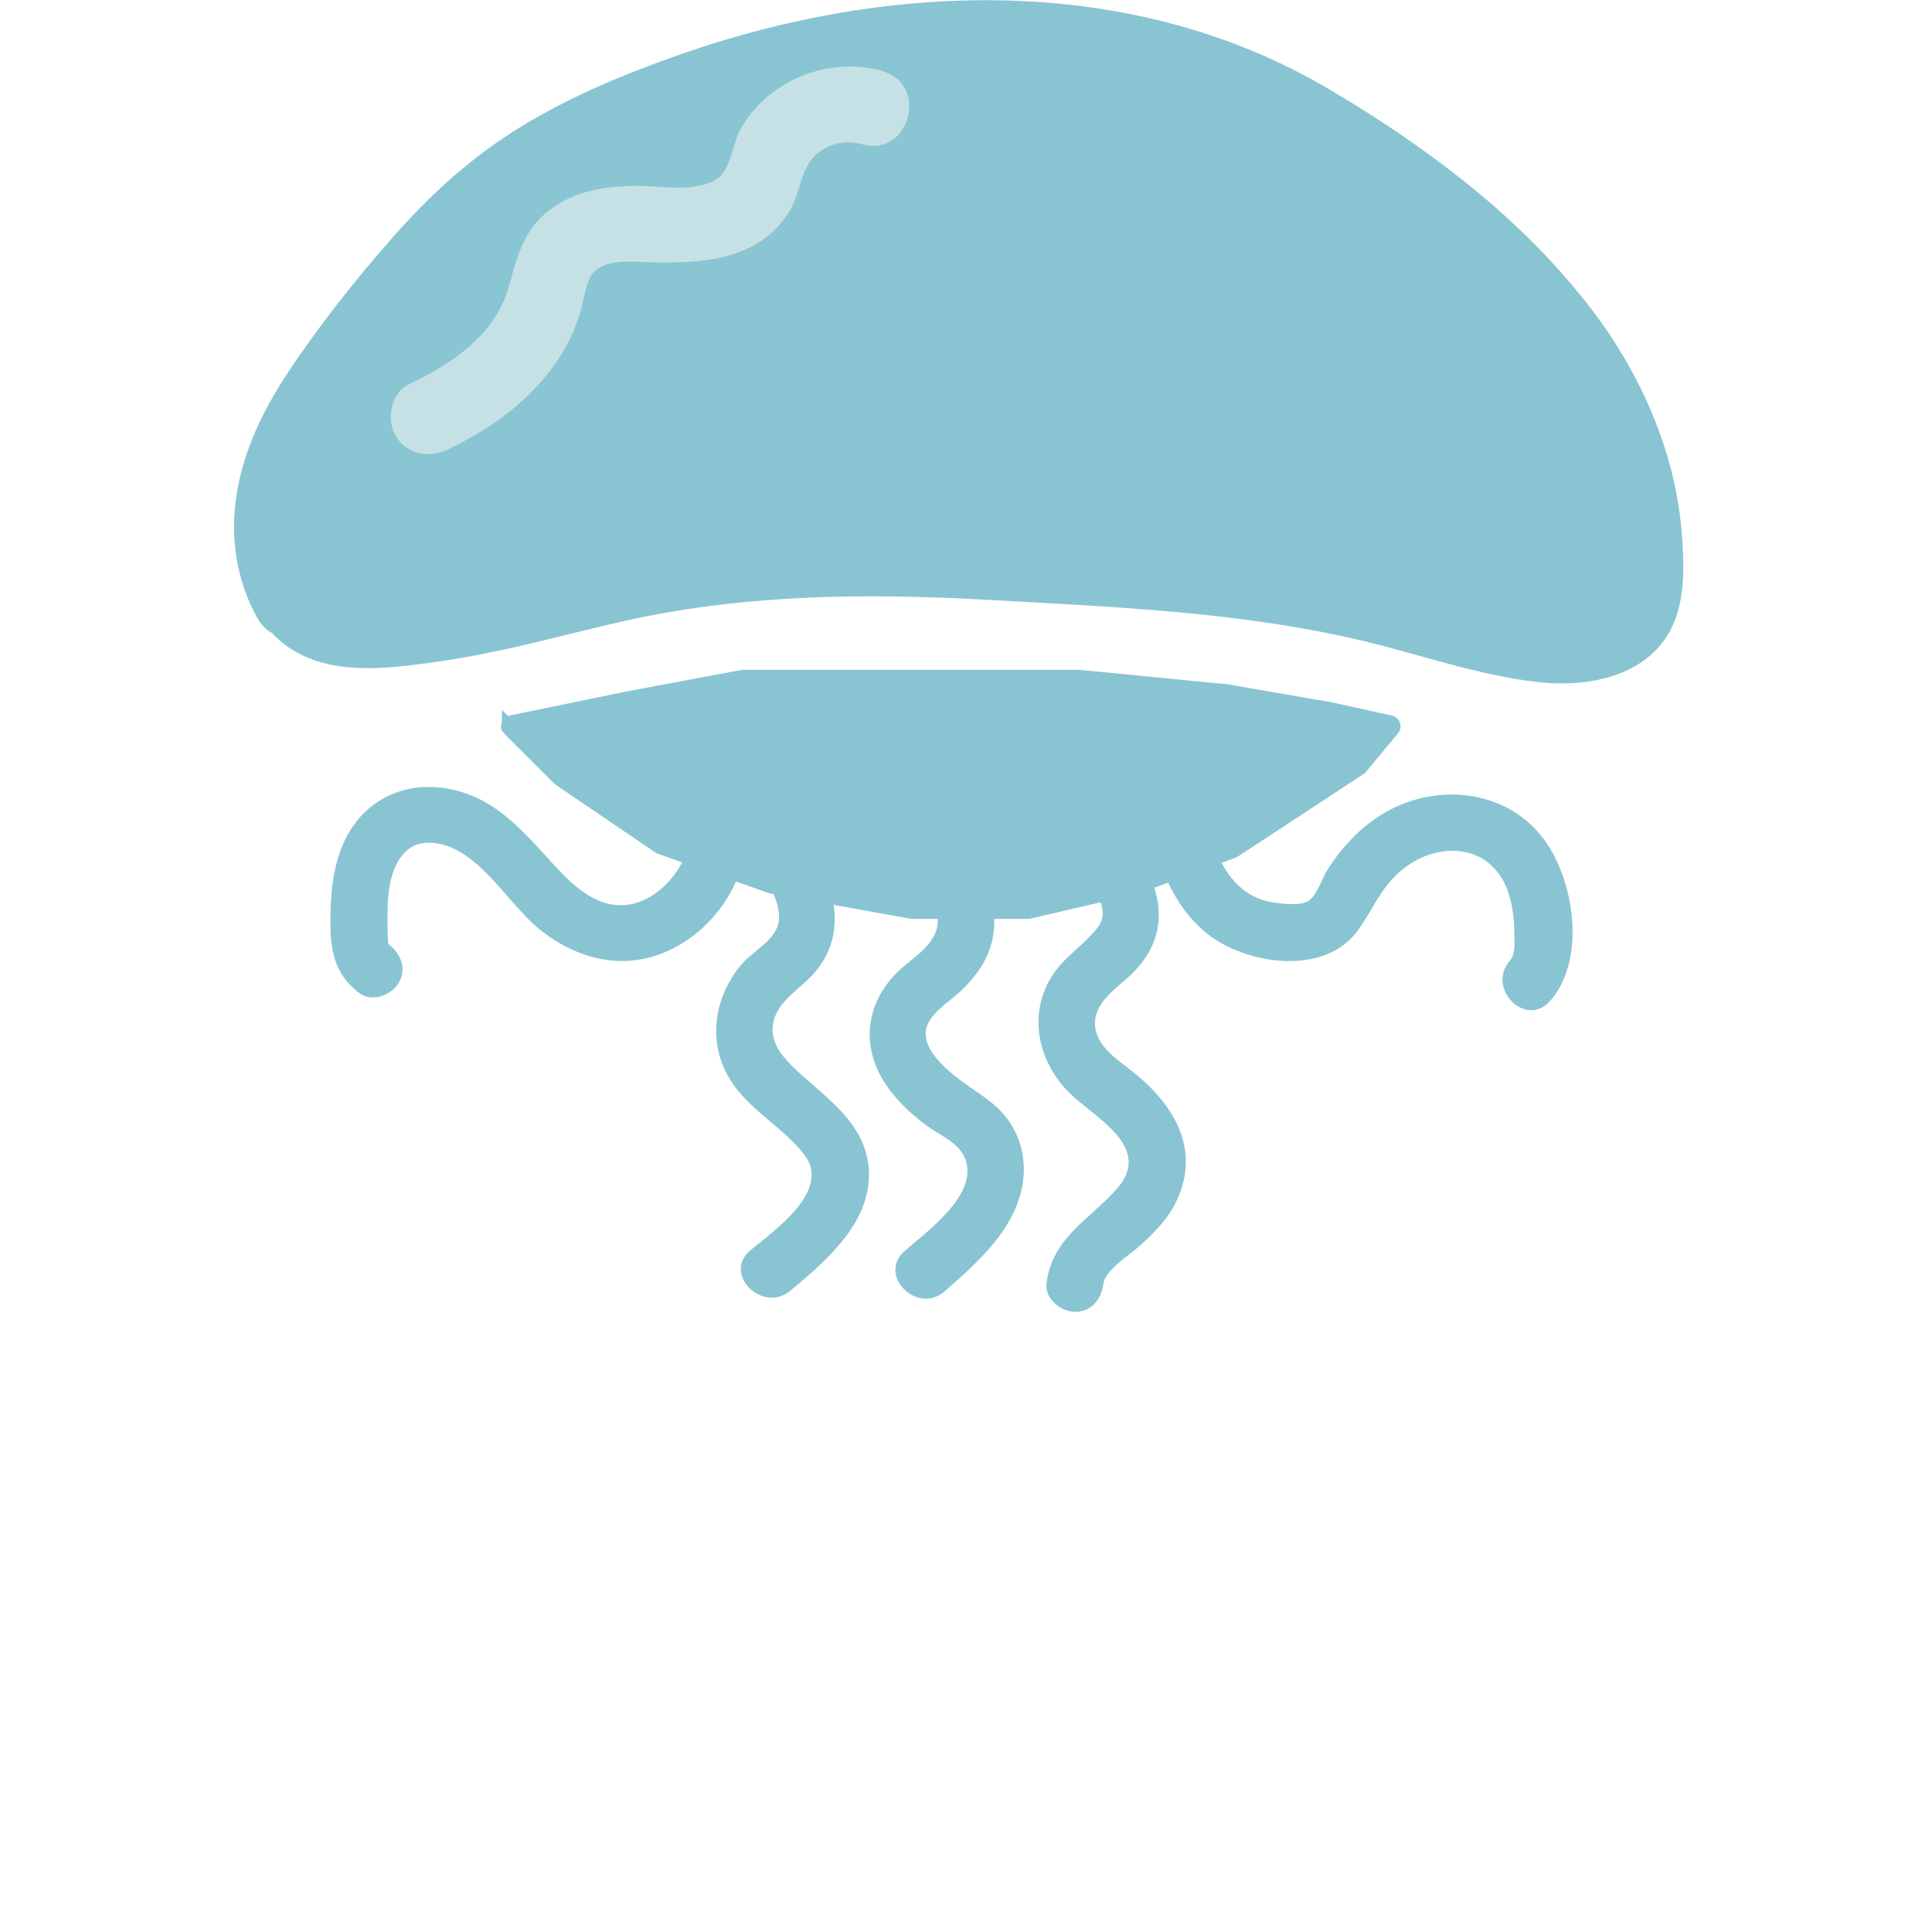
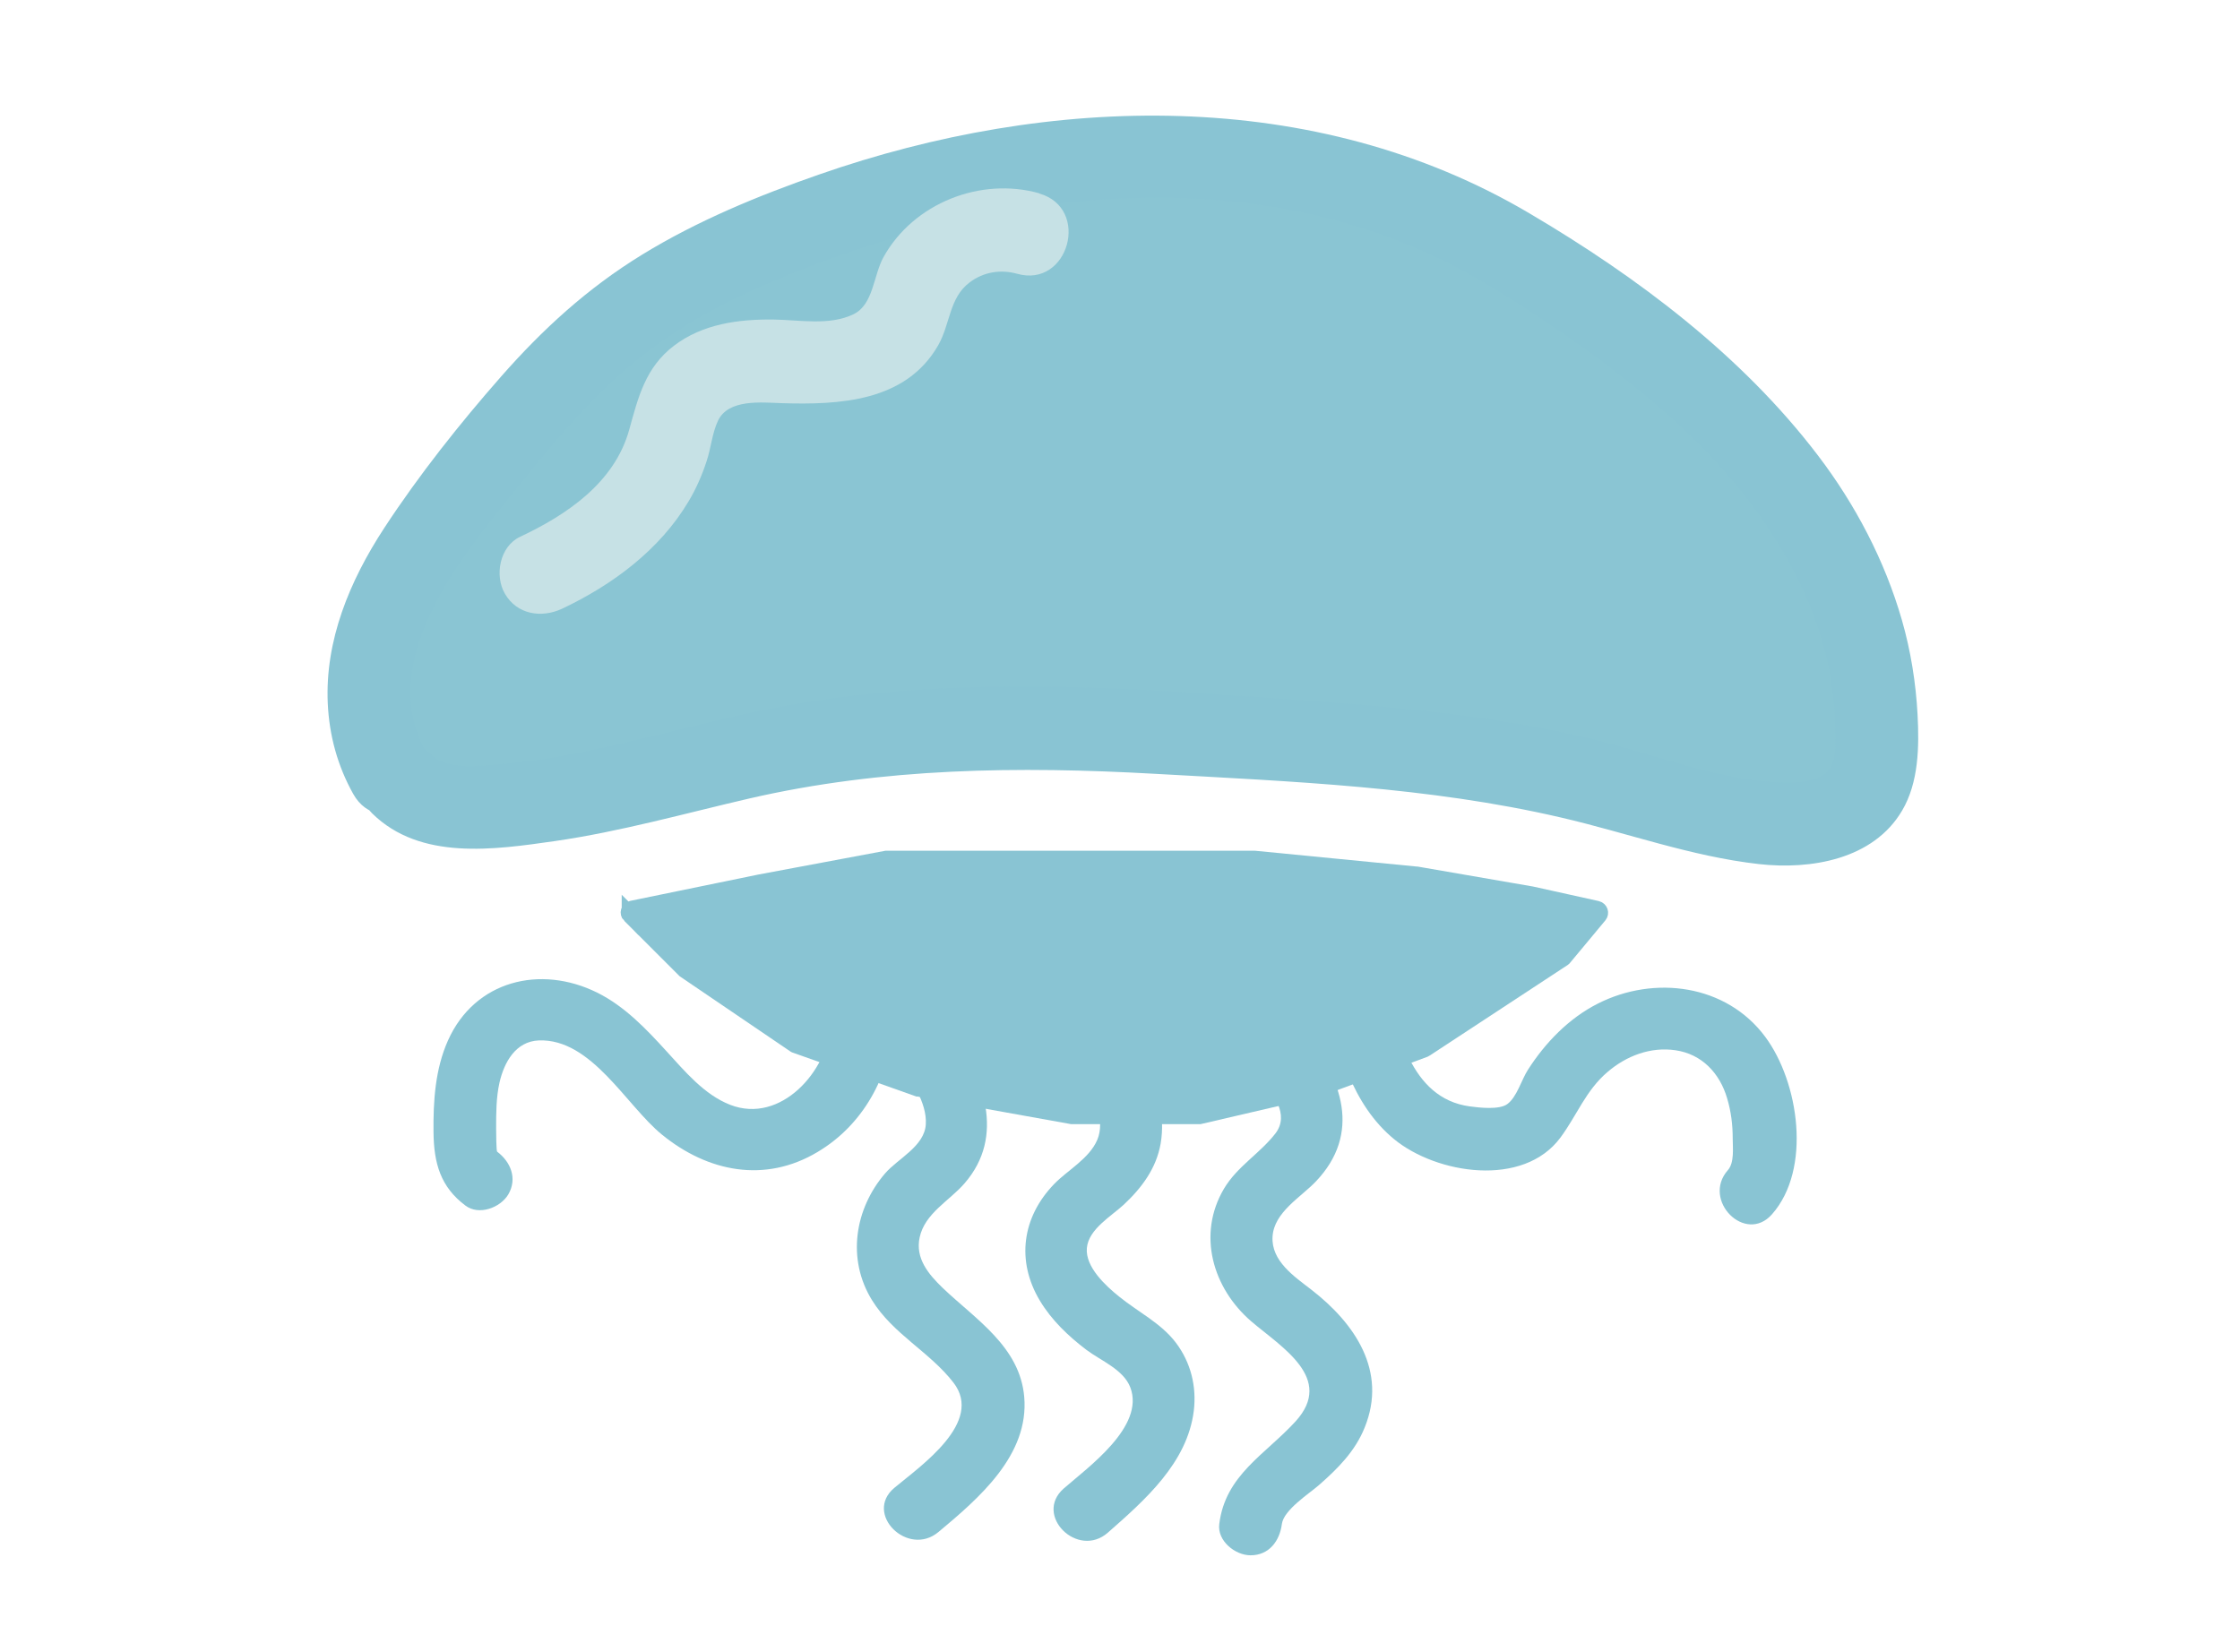
- <svg xmlns="http://www.w3.org/2000/svg" id="Capa_3" data-name="Capa 3" viewBox="0 0 127.33 126.8">
+ <svg xmlns="http://www.w3.org/2000/svg" id="Capa_3" data-name="Capa 3" viewBox="0 0 134.5 99.16">
  <defs>
    <style>
      .cls-1, .cls-2 {
        fill: #89c4d3;
      }

      .cls-3 {
        fill: #c6e1e5;
      }

      .cls-4 {
        fill: #8ac5d3;
      }

      .cls-2 {
        stroke: #89c4d3;
        stroke-miterlimit: 10;
      }
    </style>
  </defs>
  <g>
-     <path class="cls-4" d="m19.17,39.48c-1.57-2.66-1.47-6.04-.45-8.95s2.89-5.44,4.75-7.9c3.03-3.98,6.22-7.94,10.27-10.87,2.68-1.93,5.68-3.38,8.74-4.62,13.23-5.36,28.79-6.88,41.51-.41,2.02,1.03,3.95,2.24,5.83,3.51,4.86,3.26,9.55,6.93,13.08,11.6s5.85,10.45,5.5,16.3c-.04.71-.13,1.43-.43,2.07-.97,2.03-3.66,2.5-5.9,2.32-3.68-.3-7.19-1.59-10.76-2.5-6.03-1.54-12.28-2.01-18.48-2.47-9.76-.73-19.65-1.45-29.27.32-6.31,1.16-12.46,3.38-18.87,3.63-1.72.07-3.64-.09-4.8-1.36" />
-     <path class="cls-1" d="m21.33,38.22c-3.21-5.76,2.66-12.34,6.03-16.54,2.13-2.66,4.43-5.29,7.14-7.38s5.62-3.52,8.66-4.75c11.76-4.76,25.71-6.71,37.69-1.56,3.25,1.4,6.25,3.36,9.14,5.37,2.64,1.84,5.18,3.82,7.48,6.08,4.57,4.49,8.3,10.4,8.47,16.98.03,1.07.21,2.62-.68,3.17s-2.13.51-3.18.43c-3.45-.25-6.77-1.56-10.1-2.41-7.34-1.87-14.99-2.27-22.51-2.8-8.55-.6-17.14-.93-25.63.49-4.03.67-7.96,1.82-11.95,2.69-1.92.42-3.84.78-5.8.94-1.31.11-3.4.48-4.44-.55-2.3-2.26-5.83,1.28-3.54,3.54,2.89,2.84,7.32,2.18,10.96,1.66,3.95-.57,7.8-1.66,11.69-2.56,8.02-1.85,16.17-1.94,24.36-1.48s16.43.78,24.35,2.62c3.98.92,7.82,2.34,11.9,2.8,3.11.35,6.87-.27,8.6-3.21,1-1.69,1.03-3.84.93-5.75s-.41-3.85-.94-5.69c-1.03-3.58-2.8-6.95-5.05-9.9-4.57-6-10.84-10.71-17.3-14.52-12.93-7.65-28.82-7.17-42.67-2.34-3.65,1.27-7.31,2.78-10.62,4.81s-6,4.51-8.47,7.32-4.94,5.92-7.02,9.1-3.56,6.75-3.39,10.53c.09,1.93.59,3.76,1.53,5.44,1.57,2.81,5.89.29,4.32-2.52h0Z" />
+     <path class="cls-4" d="m23.41,46.41c-1.57-2.66-1.47-6.04-.45-8.95s2.89-5.44,4.75-7.9c3.03-3.98,6.22-7.94,10.27-10.87,2.68-1.93,5.68-3.38,8.74-4.62,13.23-5.36,28.79-6.88,41.51-.41,2.02,1.03,3.95,2.24,5.83,3.51,4.86,3.26,9.55,6.93,13.08,11.6s5.85,10.45,5.5,16.3c-.04.71-.13,1.43-.43,2.07-.97,2.03-3.66,2.5-5.9,2.32-3.68-.3-7.19-1.59-10.76-2.5-6.03-1.54-12.28-2.01-18.48-2.47-9.76-.73-19.65-1.45-29.27.32-6.31,1.16-12.46,3.38-18.87,3.63-1.72.07-3.64-.09-4.8-1.36" />
+     <path class="cls-1" d="m25.57,45.15c-3.21-5.76,2.66-12.34,6.03-16.54,2.13-2.66,4.43-5.29,7.14-7.38s5.62-3.52,8.66-4.75c11.76-4.76,25.71-6.71,37.69-1.56,3.25,1.4,6.25,3.36,9.14,5.37,2.64,1.84,5.18,3.82,7.48,6.08,4.57,4.49,8.3,10.4,8.47,16.98.03,1.07.21,2.62-.68,3.17s-2.13.51-3.18.43c-3.45-.25-6.77-1.56-10.1-2.41-7.34-1.87-14.99-2.27-22.51-2.8-8.55-.6-17.14-.93-25.63.49-4.03.67-7.96,1.82-11.95,2.69-1.92.42-3.84.78-5.8.94-1.31.11-3.4.48-4.44-.55-2.3-2.26-5.83,1.28-3.54,3.54,2.89,2.84,7.32,2.18,10.96,1.66,3.95-.57,7.8-1.66,11.69-2.56,8.02-1.85,16.17-1.94,24.36-1.48s16.43.78,24.35,2.62c3.98.92,7.82,2.34,11.9,2.8,3.11.35,6.87-.27,8.6-3.21,1-1.69,1.03-3.84.93-5.75s-.41-3.85-.94-5.69c-1.03-3.58-2.8-6.95-5.05-9.9-4.57-6-10.84-10.71-17.3-14.52-12.93-7.65-28.82-7.17-42.67-2.34-3.65,1.27-7.31,2.78-10.62,4.81s-6,4.51-8.47,7.32-4.94,5.92-7.02,9.1-3.56,6.75-3.39,10.53c.09,1.93.59,3.76,1.53,5.44,1.57,2.81,5.89.29,4.32-2.52h0Z" />
  </g>
-   <path class="cls-2" d="m33.58,48l3.27,3.27s.02.02.03.03l6.61,4.49s.03.02.05.02l7.32,2.6s.02,0,.03,0l9.23,1.66s.03,0,.04,0h7.56s.03,0,.05,0l7.09-1.65s.02,0,.03,0l6.38-2.36s.03-.01.04-.02l8.27-5.43s.03-.03.05-.04l2.13-2.56c.1-.12.04-.31-.12-.35l-3.93-.87-6.88-1.19s-.01,0-.02,0l-9.72-.95s-.01,0-.02,0h-22.07s-.03,0-.04,0l-7.58,1.42-7.69,1.58c-.17.03-.23.24-.11.36Z" />
+   <path class="cls-2" d="m37.83,54.94l3.27,3.27s.02.02.03.03l6.61,4.49s.03.02.05.02l7.32,2.6s.02,0,.03,0l9.23,1.66s.03,0,.04,0h7.56s.03,0,.05,0l7.09-1.65s.02,0,.03,0l6.38-2.36s.03-.01.04-.02l8.27-5.43s.03-.03.05-.04l2.13-2.56c.1-.12.04-.31-.12-.35l-3.93-.87-6.88-1.19s-.01,0-.02,0l-9.72-.95s-.01,0-.02,0h-22.07s-.03,0-.04,0l-7.58,1.42-7.69,1.58c-.17.03-.23.24-.11.36Z" />
  <g id="Capa_5" data-name="Capa 5">
-     <path class="cls-3" d="m58.17,4.68c-3.53-1-7.56.59-9.36,3.83-.61,1.1-.6,2.85-1.8,3.43-1.44.7-3.25.34-4.78.32-2.11-.03-4.28.26-6,1.57s-2.15,3.1-2.69,5.05c-.88,3.17-3.73,5.1-6.56,6.43-1.22.58-1.54,2.33-.9,3.42.73,1.25,2.19,1.47,3.42.9,3.03-1.43,5.88-3.54,7.61-6.46.45-.75.81-1.58,1.08-2.41.26-.77.33-1.68.68-2.42.62-1.32,2.6-1.1,3.8-1.06,3.47.11,7.47-.07,9.42-3.47.73-1.27.66-2.86,1.89-3.78.85-.64,1.87-.79,2.85-.52,3.1.88,4.43-3.94,1.33-4.82h0Z" />
+     <path class="cls-3" d="m62.41,11.61c-3.53-1-7.56.59-9.36,3.83-.61,1.1-.6,2.85-1.8,3.43-1.44.7-3.25.34-4.78.32-2.11-.03-4.28.26-6,1.57s-2.15,3.1-2.69,5.05c-.88,3.17-3.73,5.1-6.56,6.43-1.22.58-1.54,2.33-.9,3.42.73,1.25,2.19,1.47,3.42.9,3.03-1.43,5.88-3.54,7.61-6.46.45-.75.81-1.58,1.08-2.41.26-.77.33-1.68.68-2.42.62-1.32,2.6-1.1,3.8-1.06,3.47.11,7.47-.07,9.42-3.47.73-1.27.66-2.86,1.89-3.78.85-.64,1.87-.79,2.85-.52,3.1.88,4.43-3.94,1.33-4.82h0Z" />
  </g>
  <g id="Capa_6" data-name="Capa 6">
-     <path class="cls-1" d="m45.63,54.58c-.18,2.81-3,6.01-6.03,4.84-1.57-.61-2.73-2.02-3.83-3.22-1.22-1.34-2.51-2.7-4.16-3.52-3.41-1.69-7.35-.73-8.96,2.87-.77,1.72-.89,3.64-.87,5.51s.42,3.29,1.92,4.41c.81.61,2.09.13,2.57-.67.56-.96.14-1.96-.67-2.57-.05-.04-.06-1.15-.06-1.39,0-.92,0-1.85.2-2.75.28-1.23.97-2.48,2.36-2.54,3.17-.12,5.25,3.91,7.4,5.66,2.75,2.24,6.18,2.93,9.34,1.04,2.73-1.62,4.34-4.55,4.54-7.68.15-2.41-3.6-2.4-3.75,0h0Z" />
-     <path class="cls-1" d="m75.38,52.92c.64,3.08,1.56,6.48,4.1,8.56s7.74,2.92,9.98-.11c.99-1.34,1.52-2.83,2.83-3.94,1.12-.96,2.58-1.52,4.07-1.3,1.59.23,2.66,1.38,3.1,2.87.24.79.34,1.6.34,2.43,0,.55.11,1.45-.29,1.9-1.59,1.8,1.05,4.47,2.65,2.65,2.39-2.71,1.62-7.93-.41-10.66-2.34-3.15-6.66-3.71-10.05-1.99-1.74.88-3.16,2.35-4.2,3.98-.38.59-.66,1.63-1.23,2.05-.48.36-1.69.22-2.27.14-3.58-.49-4.41-4.65-5.02-7.58-.49-2.36-4.11-1.36-3.62,1h0Z" />
-     <path class="cls-1" d="m71.4,57.78c.78.91,1.82,2.22.94,3.36-.94,1.21-2.29,1.97-3.09,3.32-1.62,2.75-.67,5.97,1.64,7.96,1.81,1.55,5.02,3.42,2.66,6.01-1.84,2.01-4.21,3.21-4.58,6.16-.13,1.01.95,1.88,1.88,1.88,1.12,0,1.75-.87,1.88-1.88.11-.85,1.65-1.83,2.23-2.34,1.13-.99,2.17-2.03,2.74-3.45,1.38-3.39-.59-6.26-3.2-8.28-1.02-.79-2.42-1.72-2.33-3.19s1.7-2.36,2.6-3.31c2.74-2.87,1.6-6.2-.71-8.9-1.57-1.84-4.21.82-2.65,2.65h0Z" />
-     <path class="cls-1" d="m61.06,57.87c.39,1.07,1.06,2.5.58,3.64s-1.8,1.84-2.59,2.66c-1.92,1.98-2.3,4.61-.86,7.01.7,1.17,1.71,2.13,2.79,2.95.86.65,2.23,1.18,2.64,2.26.89,2.35-2.55,4.8-4,6.07-1.82,1.6.84,4.24,2.65,2.65,2.23-1.96,4.77-4.19,5.16-7.31.18-1.47-.18-2.91-1.07-4.09s-2.26-1.84-3.43-2.79c-.78-.63-2.02-1.76-1.92-2.9s1.48-1.92,2.22-2.61c1.08-1.01,1.95-2.18,2.21-3.66.29-1.68-.19-3.31-.76-4.87-.82-2.25-4.44-1.28-3.62,1h0Z" />
-     <path class="cls-1" d="m49.77,56.85c.66,1.06,1.65,2.42,1.57,3.74s-1.67,2.05-2.44,2.94c-1.84,2.14-2.31,5.16-.79,7.62,1.26,2.04,3.46,3.1,4.89,4.95,1.84,2.38-1.97,5-3.55,6.32-1.85,1.55.81,4.19,2.65,2.65,2.42-2.02,5.45-4.61,5.15-8.11-.26-3.02-2.91-4.65-4.9-6.55-.85-.82-1.65-1.77-1.38-3.03.31-1.45,1.79-2.2,2.69-3.24,2.5-2.88,1.09-6.33-.67-9.17-1.27-2.05-4.52-.16-3.24,1.89h0Z" />
+     <path class="cls-1" d="m49.88,61.51c-.18,2.81-3,6.01-6.03,4.84-1.57-.61-2.73-2.02-3.83-3.22-1.22-1.34-2.51-2.7-4.16-3.52-3.41-1.69-7.35-.73-8.96,2.87-.77,1.72-.89,3.64-.87,5.51s.42,3.29,1.92,4.41c.81.61,2.09.13,2.57-.67.56-.96.14-1.96-.67-2.57-.05-.04-.06-1.15-.06-1.39,0-.92,0-1.85.2-2.75.28-1.23.97-2.48,2.36-2.54,3.17-.12,5.25,3.91,7.4,5.66,2.75,2.24,6.18,2.93,9.34,1.04,2.73-1.62,4.34-4.55,4.54-7.68.15-2.41-3.6-2.4-3.75,0h0Z" />
+     <path class="cls-1" d="m79.62,59.86c.64,3.08,1.56,6.48,4.1,8.56s7.74,2.92,9.98-.11c.99-1.34,1.52-2.83,2.83-3.94,1.12-.96,2.58-1.52,4.07-1.3,1.59.23,2.66,1.38,3.1,2.87.24.79.34,1.6.34,2.43,0,.55.11,1.45-.29,1.9-1.59,1.8,1.05,4.47,2.65,2.65,2.39-2.71,1.62-7.93-.41-10.66-2.34-3.15-6.66-3.71-10.05-1.99-1.74.88-3.16,2.35-4.2,3.98-.38.59-.66,1.63-1.23,2.05-.48.36-1.69.22-2.27.14-3.58-.49-4.41-4.65-5.02-7.58-.49-2.36-4.11-1.36-3.62,1h0Z" />
+     <path class="cls-1" d="m75.64,64.71c.78.91,1.82,2.22.94,3.36-.94,1.21-2.29,1.97-3.09,3.32-1.62,2.75-.67,5.97,1.64,7.96,1.81,1.55,5.02,3.42,2.66,6.01-1.84,2.01-4.21,3.21-4.58,6.16-.13,1.01.95,1.88,1.88,1.88,1.12,0,1.75-.87,1.88-1.88.11-.85,1.65-1.83,2.23-2.34,1.13-.99,2.17-2.03,2.74-3.45,1.38-3.39-.59-6.26-3.2-8.28-1.02-.79-2.42-1.72-2.33-3.19s1.7-2.36,2.6-3.31c2.74-2.87,1.6-6.2-.71-8.9-1.57-1.84-4.21.82-2.65,2.65h0Z" />
+     <path class="cls-1" d="m65.31,64.8c.39,1.07,1.06,2.5.58,3.64s-1.8,1.84-2.59,2.66c-1.92,1.98-2.3,4.61-.86,7.01.7,1.17,1.71,2.13,2.79,2.95.86.65,2.23,1.18,2.64,2.26.89,2.35-2.55,4.8-4,6.07-1.82,1.6.84,4.24,2.65,2.65,2.23-1.96,4.77-4.19,5.16-7.31.18-1.47-.18-2.91-1.07-4.09s-2.26-1.84-3.43-2.79c-.78-.63-2.02-1.76-1.92-2.9s1.48-1.92,2.22-2.61c1.08-1.01,1.95-2.18,2.21-3.66.29-1.68-.19-3.31-.76-4.87-.82-2.25-4.44-1.28-3.62,1h0Z" />
+     <path class="cls-1" d="m54.02,63.78c.66,1.06,1.65,2.42,1.57,3.74s-1.67,2.05-2.44,2.94c-1.84,2.14-2.31,5.16-.79,7.62,1.26,2.04,3.46,3.1,4.89,4.95,1.84,2.38-1.97,5-3.55,6.32-1.85,1.55.81,4.19,2.65,2.65,2.42-2.02,5.45-4.61,5.15-8.11-.26-3.02-2.91-4.65-4.9-6.55-.85-.82-1.65-1.77-1.38-3.03.31-1.45,1.79-2.2,2.69-3.24,2.5-2.88,1.09-6.33-.67-9.17-1.27-2.05-4.52-.16-3.24,1.89h0Z" />
  </g>
</svg>
